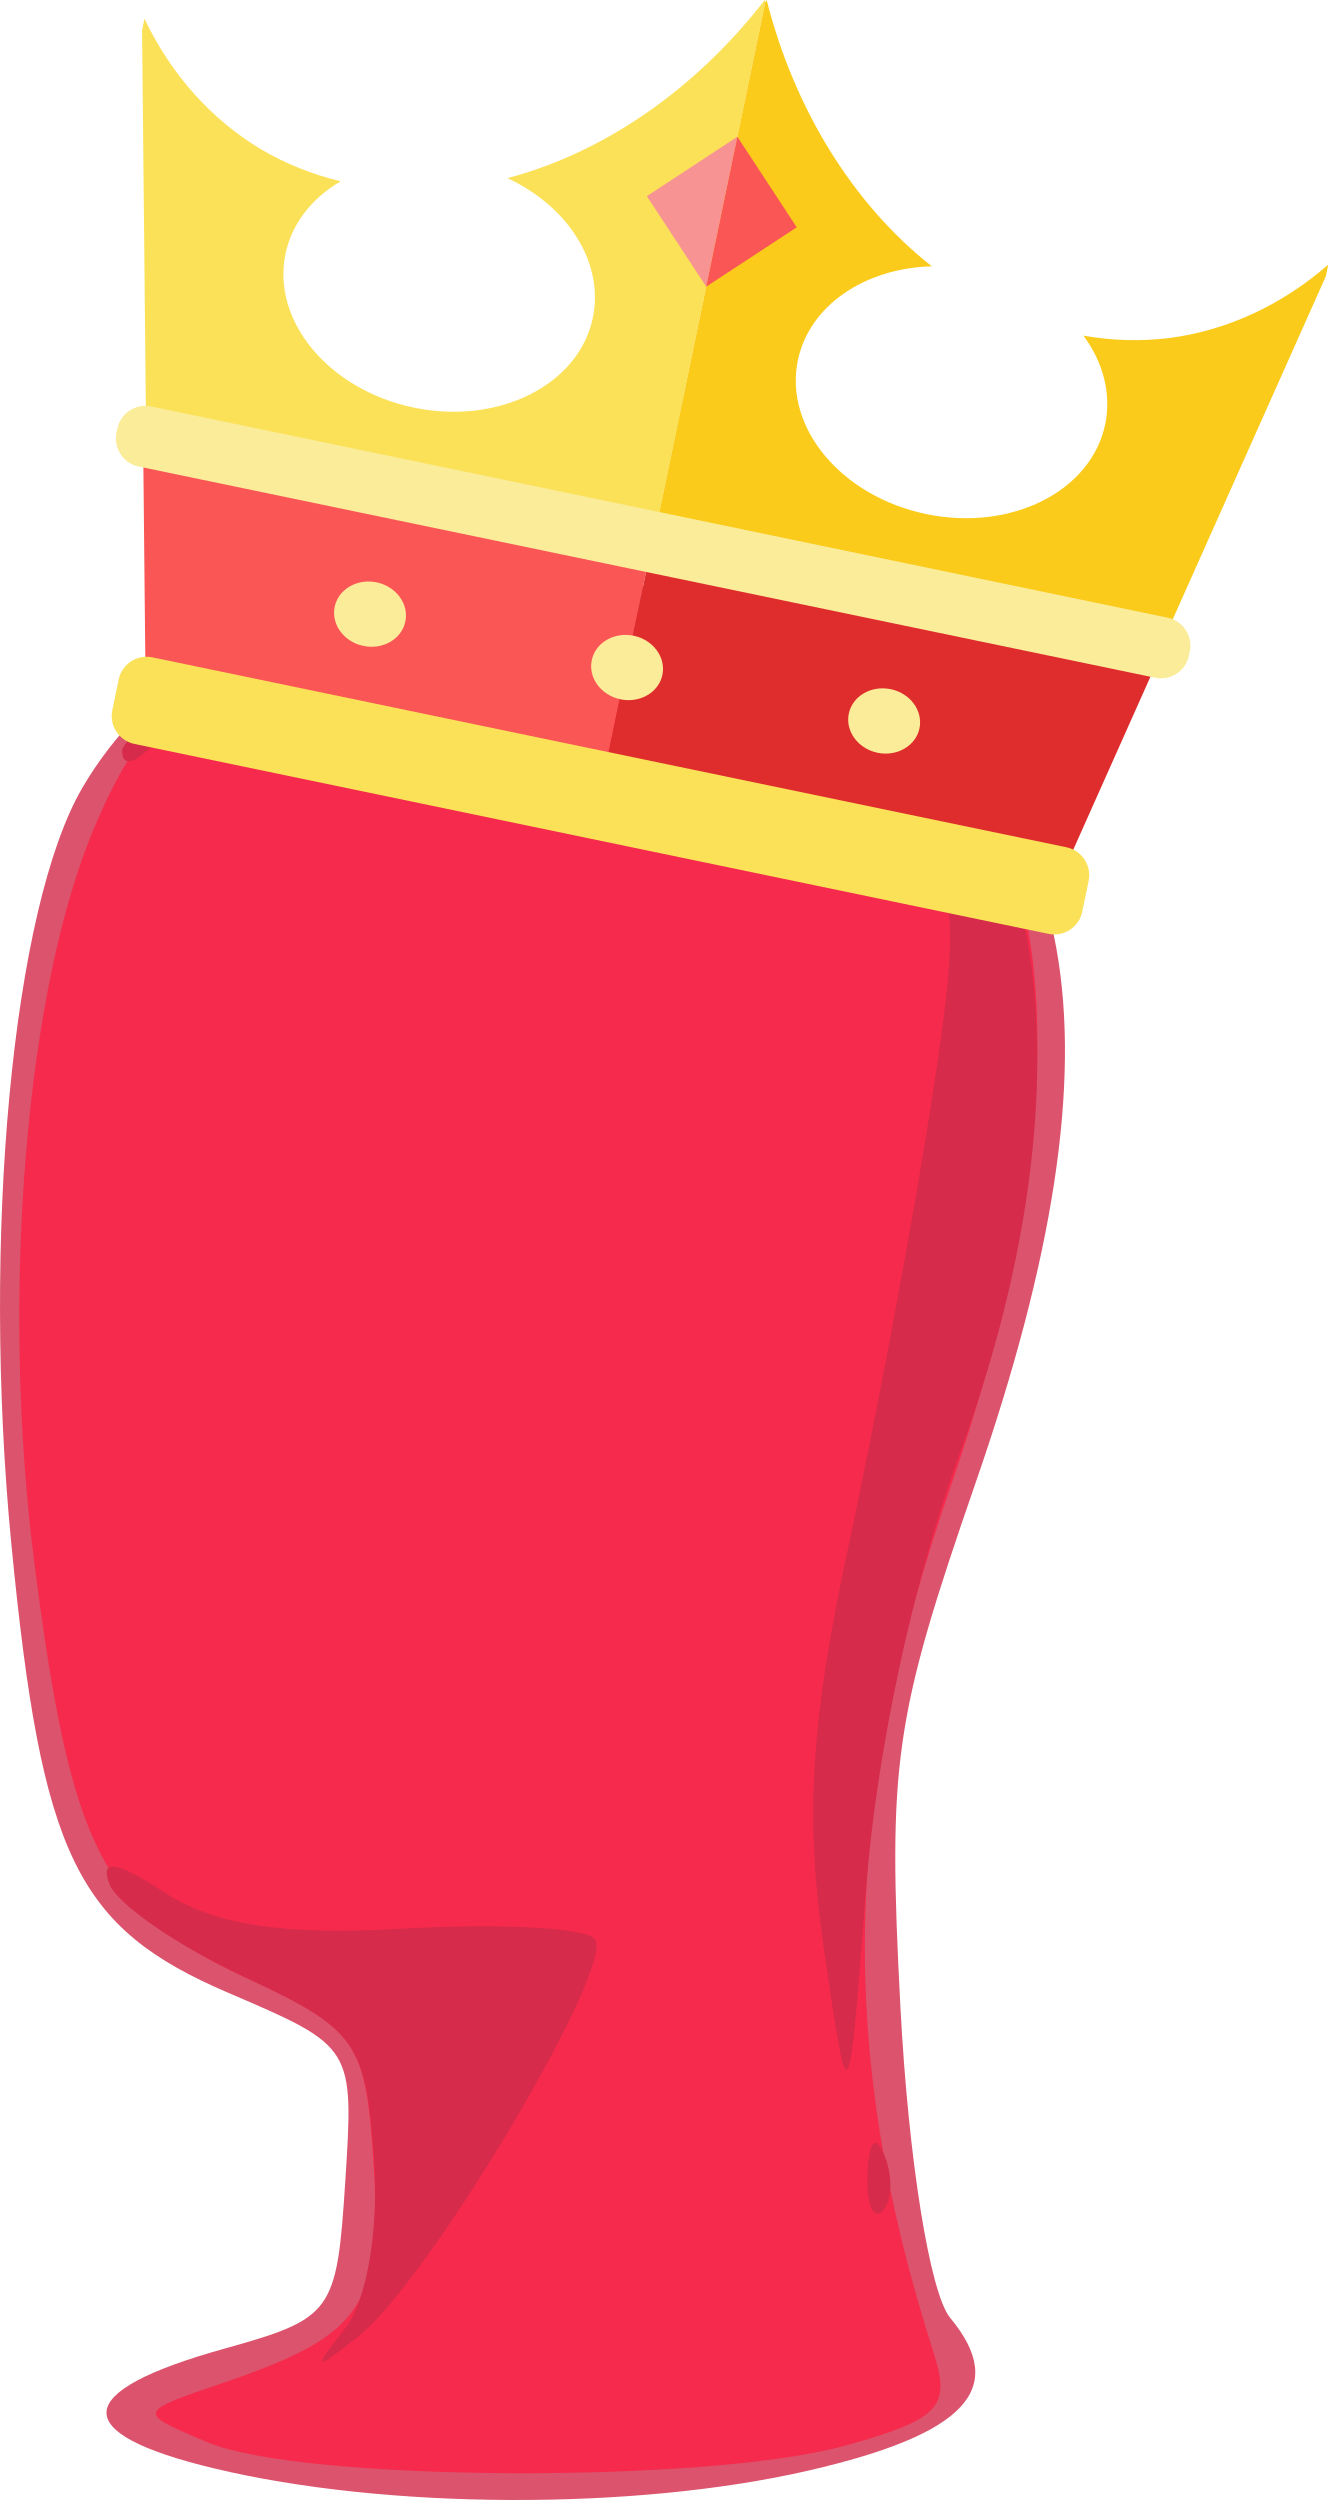
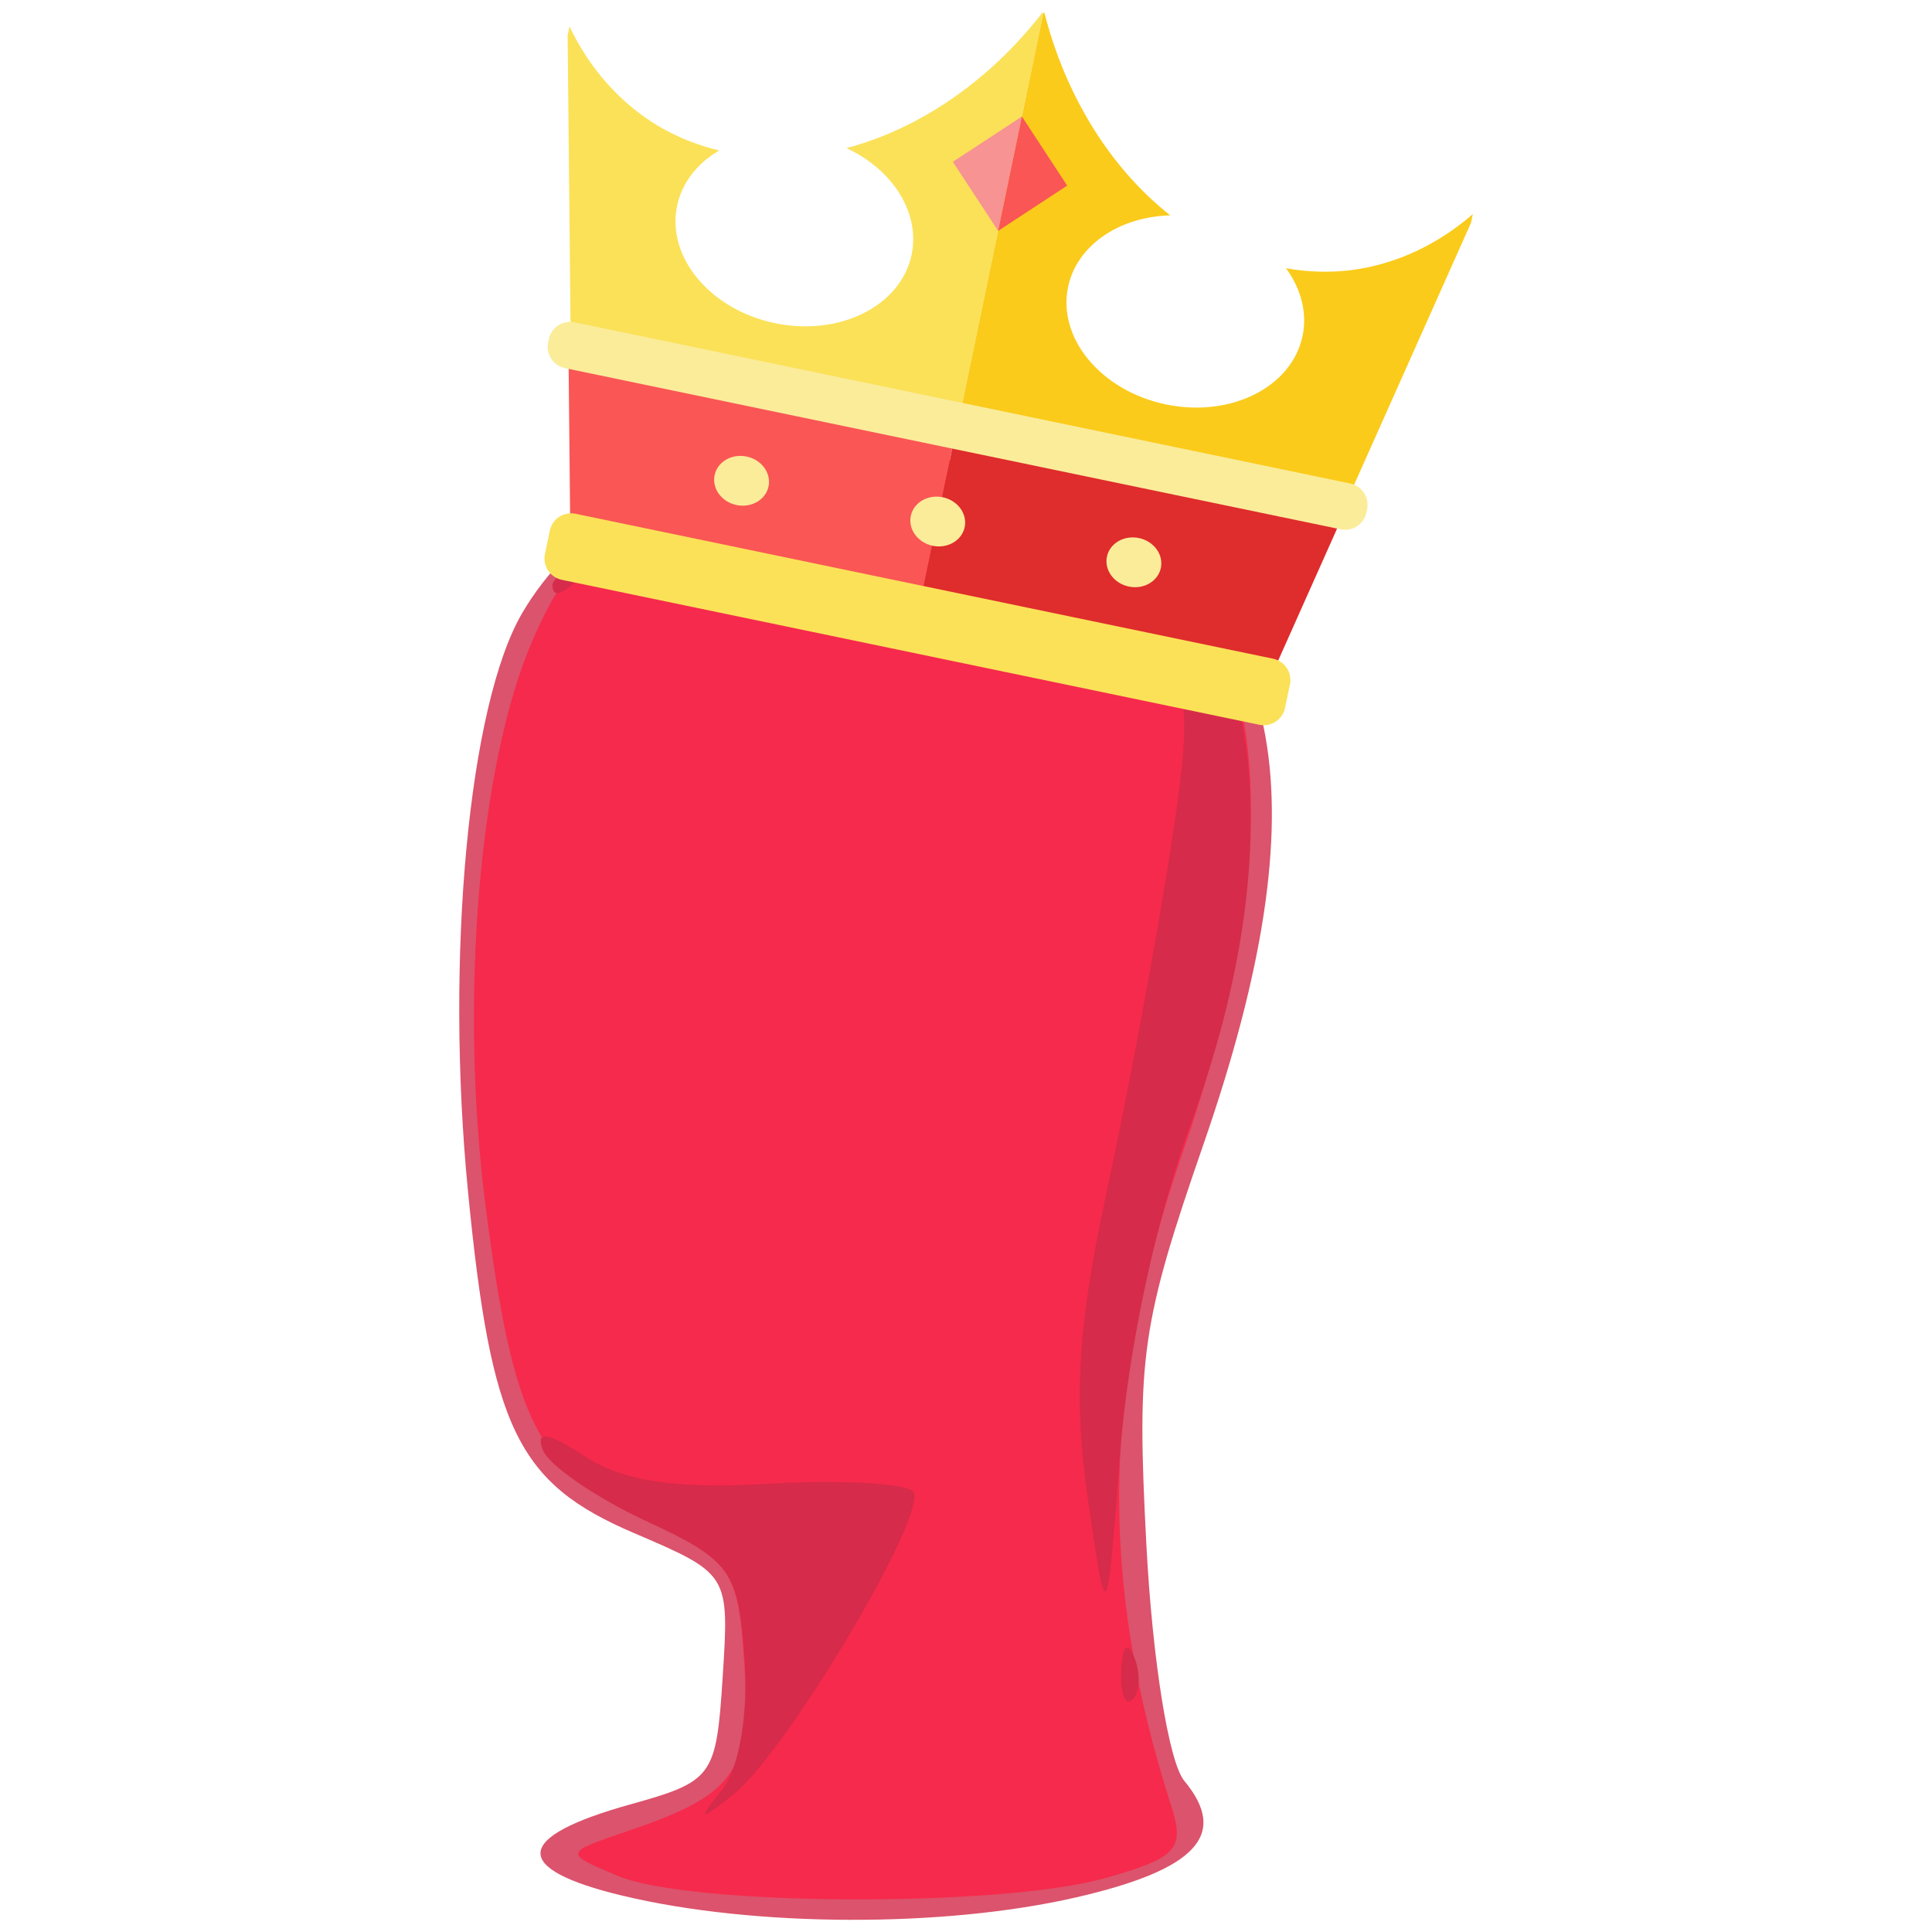
- <svg xmlns="http://www.w3.org/2000/svg" width="13.115mm" height="24.685mm" viewBox="0 0 46.471 87.468" id="svg2" version="1.1">
+ <svg xmlns="http://www.w3.org/2000/svg" width="25mm" height="25mm" viewBox="0 0 88.583 88.583" id="svg2" version="1.1">
  <defs id="defs4" />
-   <g id="layer1" transform="translate(-421.2835,-404.2258)">
-     <g id="g4394">
+   <g id="layer1" transform="translate(-421.2835,-403.1113)">
+     <g id="g4394" transform="translate(21.05597,-0.5572703)">
      <g transform="translate(144.1993,6.565992)" id="g3439">
        <path id="path3353" d="m 284.574,484.022 c -5.132,-1.233 -5.013,-2.688 0.342,-4.184 3.809,-1.064 3.951,-1.259 4.247,-5.836 0.305,-4.732 0.302,-4.736 -4.085,-6.616 -5.321,-2.281 -6.532,-4.78 -7.594,-15.674 -1.049,-10.754 0.034,-22.298 2.484,-26.494 4.44,-7.602 16.351,-9.792 26.063,-4.791 9.034,4.652 10.607,13.456 5.197,29.082 -2.87,8.29 -3.089,9.814 -2.64,18.389 0.278,5.308 1.03,10.002 1.741,10.858 2.045,2.464 0.559,4.069 -4.941,5.338 -6.087,1.405 -14.789,1.375 -20.814,-0.073 z" style="fill:#db536c" />
        <path id="path3351" d="m 284.357,483.113 c -2.5,-1.051 -2.5,-1.051 0.5,-2.071 4.912,-1.671 5.621,-2.696 5.298,-7.664 -0.28,-4.306 -0.555,-4.707 -4.475,-6.529 -5.007,-2.328 -6.103,-4.471 -7.387,-14.448 -1.207,-9.383 -0.314,-20.211 2.137,-25.899 1.489,-3.455 2.762,-4.693 6.55,-6.369 8.272,-3.659 20.755,-0.55 24.717,6.156 2.649,4.484 2.143,13.287 -1.34,23.34 -3.82,11.026 -3.995,19.79 -0.606,30.352 0.609,1.898 0.196,2.33 -3.096,3.244 -4.825,1.34 -19.014,1.269 -22.298,-0.112 z" style="fill:#f62a4c" />
        <path id="path3349" d="m 289.168,479.115 c 0.76,-0.971 1.18,-3.494 1,-6 -0.288,-3.998 -0.629,-4.472 -4.536,-6.287 -2.324,-1.08 -4.448,-2.544 -4.72,-3.253 -0.345,-0.899 0.244,-0.806 1.942,0.307 1.735,1.137 4.154,1.498 8.388,1.254 3.273,-0.189 6.261,-0.032 6.64,0.347 0.831,0.831 -5.793,11.987 -8.272,13.932 -1.574,1.234 -1.619,1.203 -0.443,-0.3 z m 18.268,-5.407 c 0.048,-1.165 0.285,-1.402 0.604,-0.604 0.289,0.722 0.253,1.584 -0.079,1.917 -0.332,0.332 -0.569,-0.258 -0.525,-1.312 z m -1.533,-7.917 c -0.661,-4.568 -0.456,-7.91 0.86,-14 0.951,-4.4 2.245,-11.311 2.876,-15.358 1.061,-6.807 0.99,-7.645 -0.948,-11.184 -1.833,-3.346 -1.874,-3.688 -0.331,-2.724 5.697,3.558 6.642,14.17 2.312,25.957 -1.625,4.425 -2.925,10.466 -3.293,15.31 -0.608,8 -0.608,8 -1.476,2 z m -24.546,-41.878 c 0,-0.208 0.787,-0.995 1.75,-1.75 1.586,-1.244 1.621,-1.209 0.378,0.378 -1.306,1.666 -2.128,2.195 -2.128,1.372 z" style="fill:#d62b4a" />
      </g>
      <g transform="matrix(0.9790875,0.2034394,-0.2034394,0.9790875,184.8777,-141.7929)" id="g4333">
        <path style="fill:#fbe158;fill-opacity:1;stroke:none;stroke-width:0.1;stroke-miterlimit:4;stroke-dasharray:none;stroke-opacity:1" d="m 368.741,481.062 a 12.589,15.893 19.193 0 1 -7.547,7.934 5.493,4.356 0 0 1 3.92,4.17 5.493,4.356 0 0 1 -5.492,4.357 5.493,4.356 0 0 1 -5.492,-4.357 5.493,4.356 0 0 1 1.375,-2.875 12.589,15.893 19.193 0 1 -2.965,-0.531 12.589,15.893 19.193 0 1 -4.914,-3.641 l 0,0.414 2.977,13.641 18.174,0 0,-19.047 a 15.893,12.589 70.807 0 1 -0.035,-0.065 z" id="rect4356-7-2-6-1" />
        <path style="fill:#facb1b;fill-opacity:1;stroke:none;stroke-width:0.1;stroke-miterlimit:4;stroke-dasharray:none;stroke-opacity:1" d="m 368.811,481.062 a 12.589,15.893 19.193 0 1 -0.035,0.065 l 0,19.047 18.174,0 2.977,-13.641 0,-0.414 a 15.893,12.589 70.807 0 1 -4.914,3.641 15.893,12.589 70.807 0 1 -2.965,0.531 5.493,4.356 0 0 1 1.375,2.875 5.493,4.356 0 0 1 -5.492,4.357 5.493,4.356 0 0 1 -5.492,-4.357 5.493,4.356 0 0 1 3.92,-4.17 15.893,12.589 70.807 0 1 -7.547,-7.934 z" id="rect4356-37-3-3" />
        <path style="fill:#f79392;fill-opacity:1;stroke:none;stroke-width:0.1;stroke-miterlimit:4;stroke-dasharray:none;stroke-opacity:1" d="m 368.776,485.942 0,5.357 -2.678,-2.678 2.678,-2.68 z" id="rect4441-5-3-9-4" />
        <path style="fill:#fa5655;fill-opacity:1;stroke:none;stroke-width:0.1;stroke-miterlimit:4;stroke-dasharray:none;stroke-opacity:1" d="m 368.776,485.942 0,5.357 2.678,-2.678 -2.678,-2.68 z" id="rect4441-3-2-0" />
        <path style="fill:#fa5655;fill-opacity:1;stroke:none;stroke-width:0.1;stroke-miterlimit:4;stroke-dasharray:none;stroke-opacity:1" d="m 350.601,500.665 1.832,8.395 16.312,0 0,-8.395 -18.145,0 z" id="rect4356-7-4-8-2" />
        <path style="fill:#df2c2c;fill-opacity:1;stroke:none;stroke-width:0.1;stroke-miterlimit:4;stroke-dasharray:none;stroke-opacity:1" d="m 368.746,500.665 0,8.395 16.373,0 1.832,-8.395 -18.205,0 z" id="rect4356-4-7-6" />
        <path style="fill:#fbec9a;fill-opacity:1;stroke:none;stroke-width:0.1;stroke-miterlimit:4;stroke-dasharray:none;stroke-opacity:1" d="m 350.614,499.354 c -0.554,0 -1,0.446 -1,1 l 0,0.146 c 0,0.554 0.446,1 1,1 l 18.162,0 18.162,0 c 0.554,0 1,-0.446 1,-1 l 0,-0.146 c 0,-0.554 -0.446,-1 -1,-1 l -18.162,0 -18.162,0 z" id="rect4430-12-3-8-3" />
        <path style="fill:#fbec9a;fill-opacity:1;stroke:none;stroke-width:0.1;stroke-miterlimit:4;stroke-dasharray:none;stroke-opacity:1" d="m 368.776,503.773 a 1.263,1.136 0 0 0 -1.262,1.135 1.263,1.136 0 0 0 1.262,1.137 1.263,1.136 0 0 0 1.262,-1.137 1.263,1.136 0 0 0 -1.262,-1.135 z" id="path4443-5-9-5-8-6" />
        <ellipse style="fill:#fbec9a;fill-opacity:1;stroke:none;stroke-width:0.1;stroke-miterlimit:4;stroke-dasharray:none;stroke-opacity:1" id="path4443-1-9-7-0-1" cx="-359.59" cy="504.91" rx="1.263" ry="1.136" transform="scale(-1,1)" />
        <ellipse style="fill:#fbec9a;fill-opacity:1;stroke:none;stroke-width:0.1;stroke-miterlimit:4;stroke-dasharray:none;stroke-opacity:1" id="path4443-1-50-1-2" cx="377.962" cy="504.91" rx="1.263" ry="1.136" />
        <path style="fill:#fbe158;fill-opacity:1;stroke:none;stroke-width:0.1;stroke-miterlimit:4;stroke-dasharray:none;stroke-opacity:1" d="m 352.446,507.939 c -0.554,0 -1,0.446 -1,1 l 0,1.094 c 0,0.554 0.446,1 1,1 l 16.33,0 16.33,0 c 0.554,0 1,-0.446 1,-1 l 0,-1.094 c 0,-0.554 -0.446,-1 -1,-1 l -16.33,0 -16.33,0 z" id="rect4424-0-7-1-5" />
      </g>
    </g>
  </g>
</svg>
